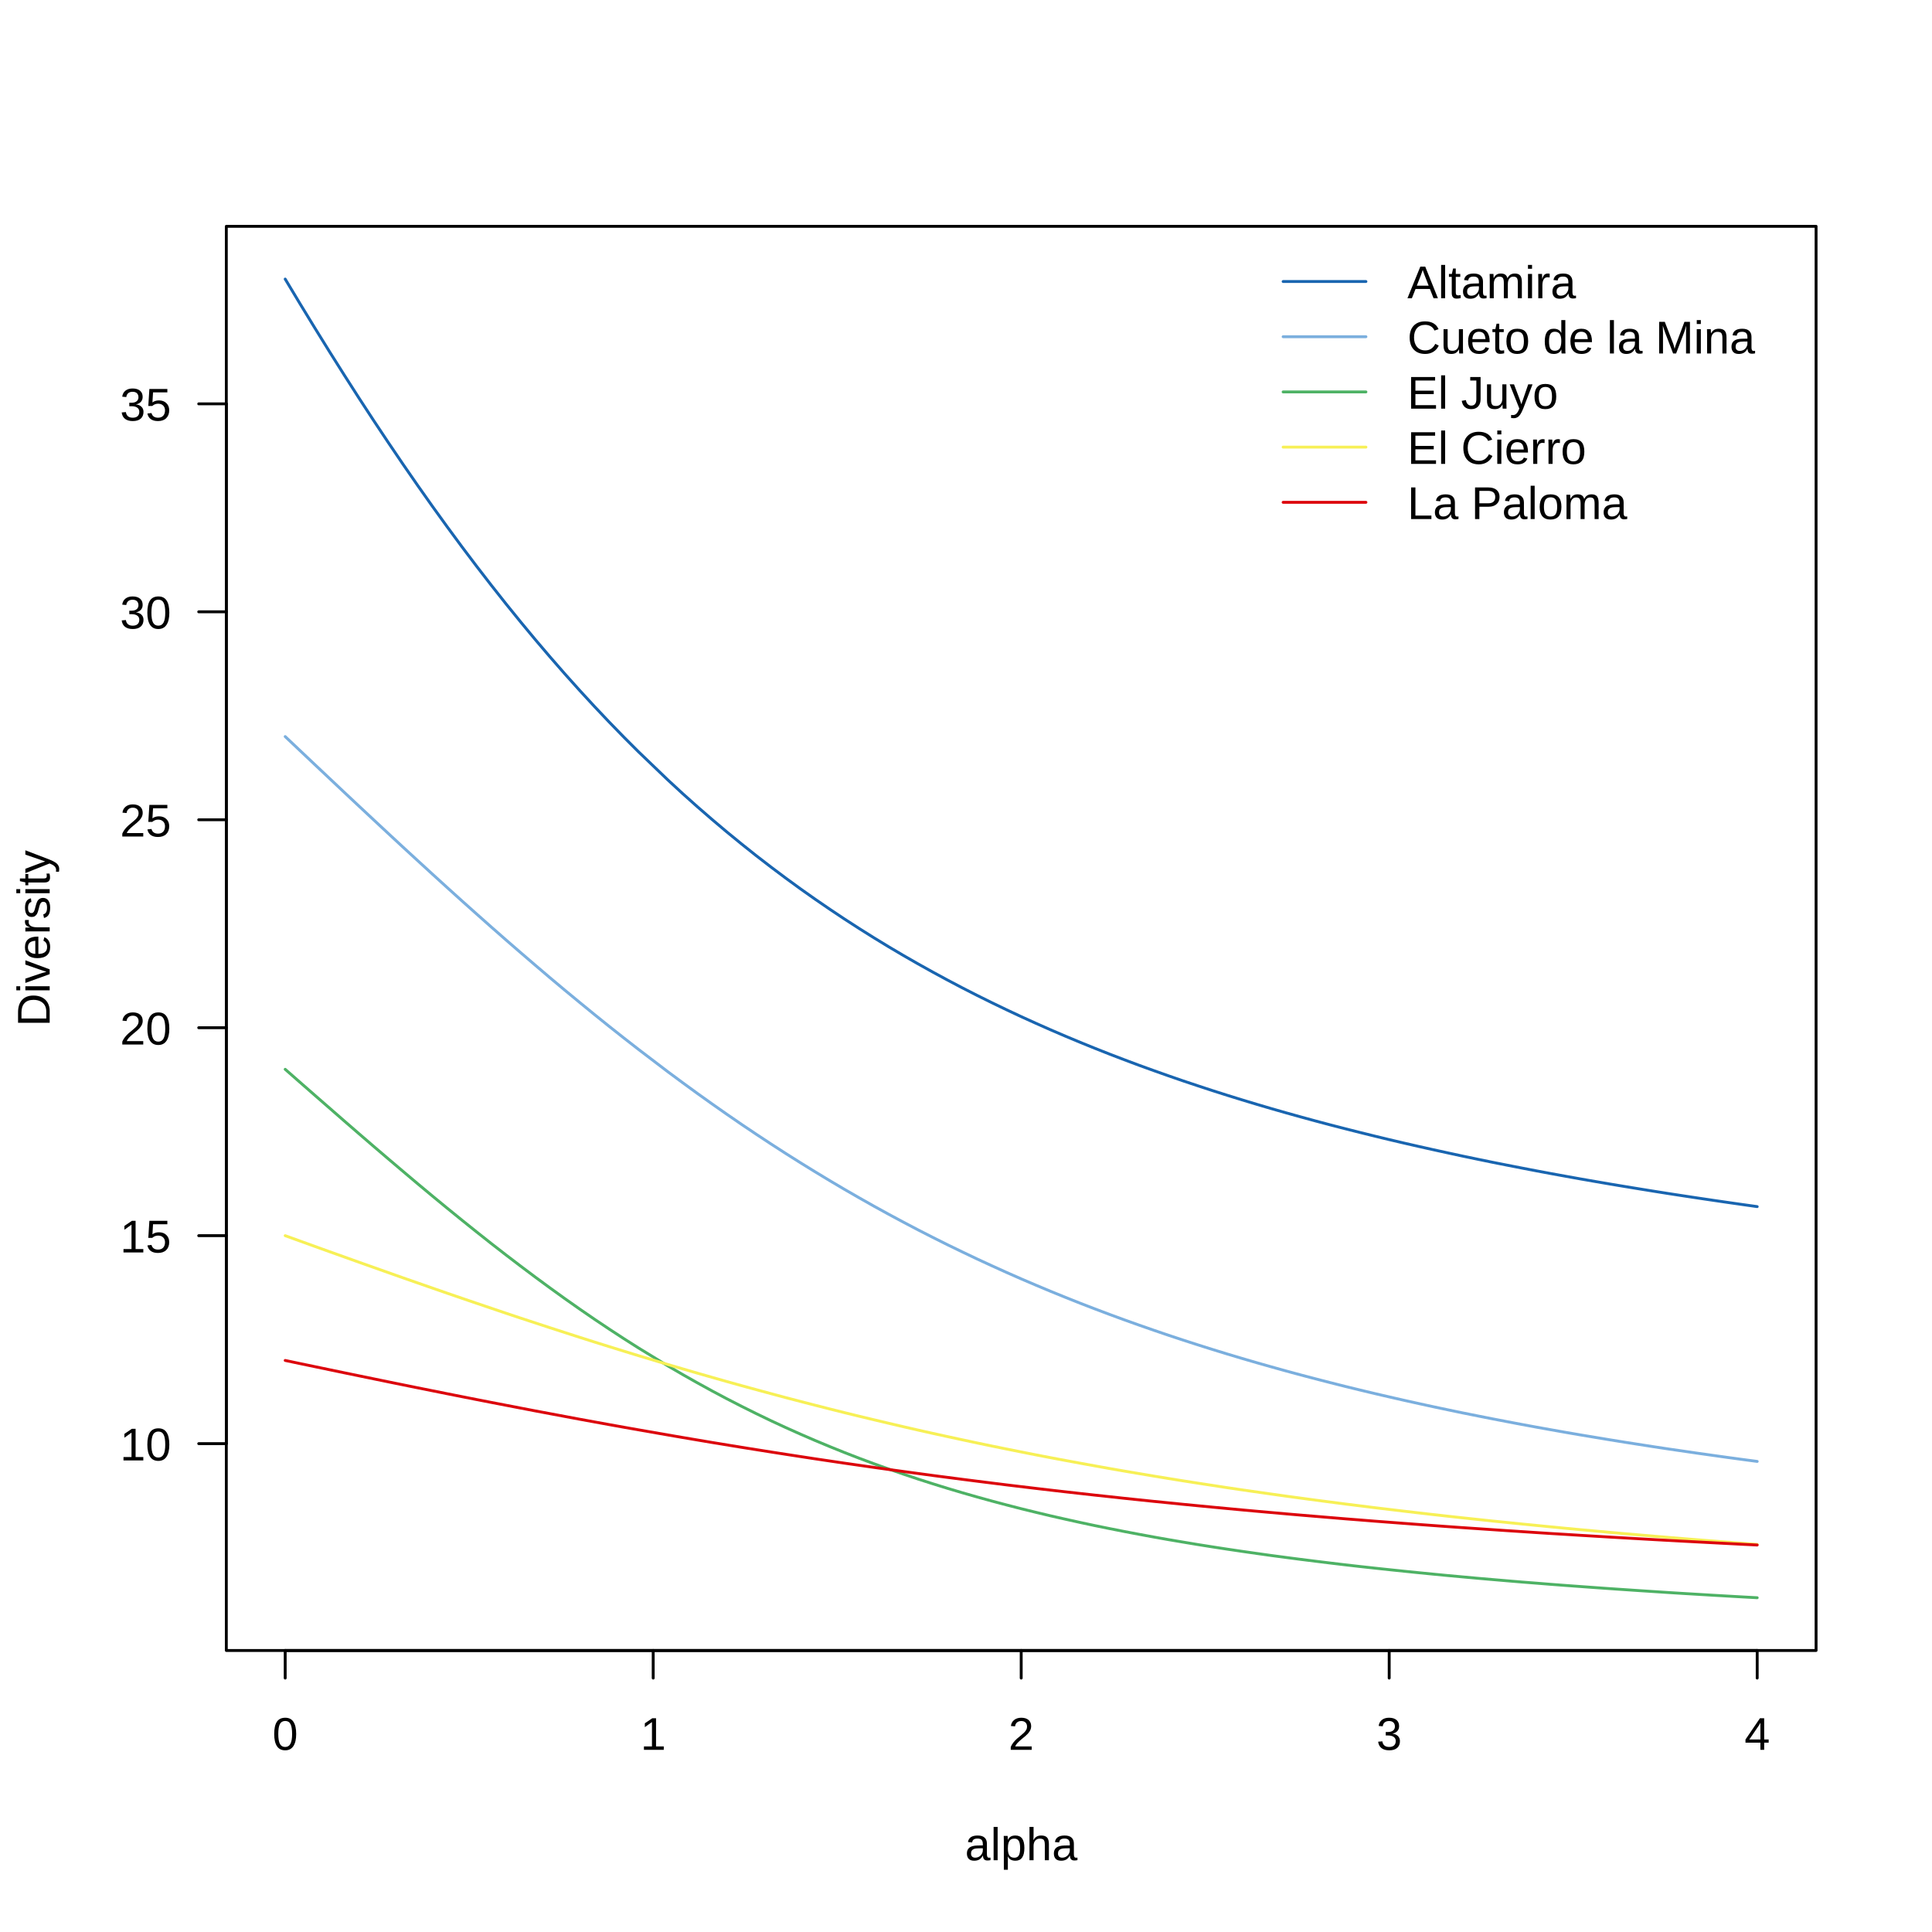
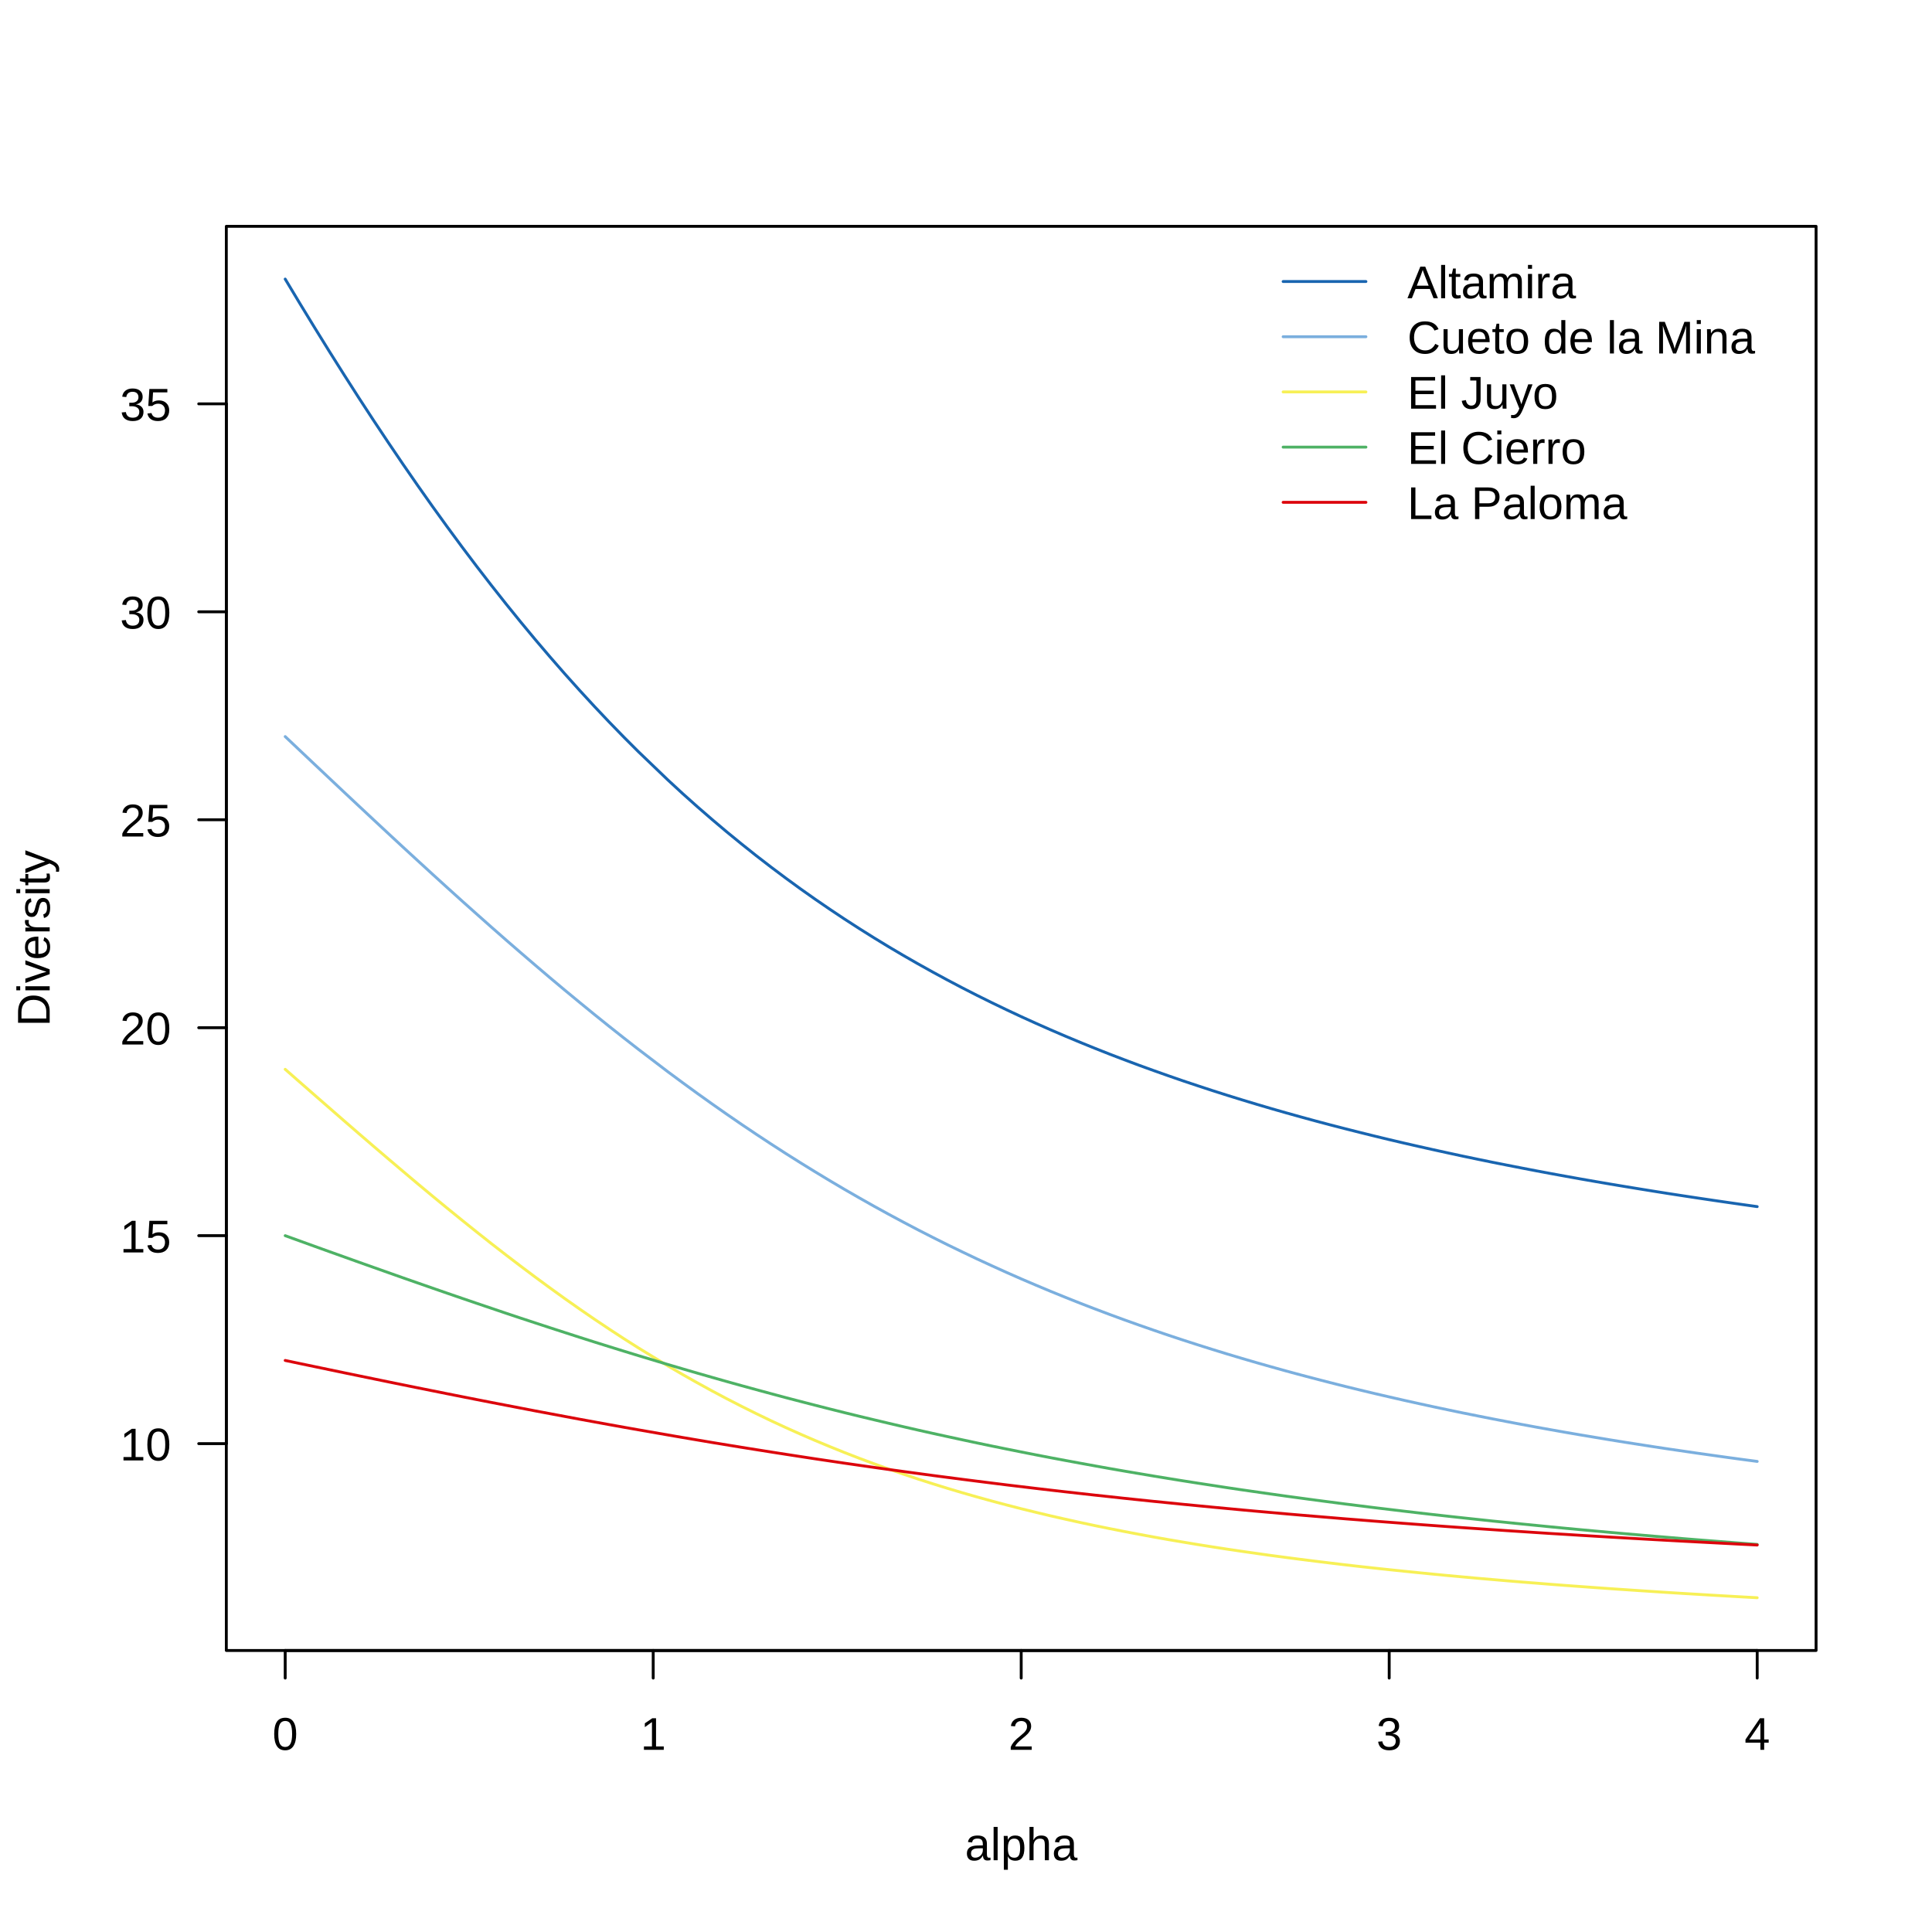
<svg xmlns="http://www.w3.org/2000/svg" class="svglite" width="504.00pt" height="504.00pt" viewBox="0 0 504.00 504.00">
  <defs>
    <style type="text/css">
    .svglite line, .svglite polyline, .svglite polygon, .svglite path, .svglite rect, .svglite circle {
      fill: none;
      stroke: #000000;
      stroke-linecap: round;
      stroke-linejoin: round;
      stroke-miterlimit: 10.00;
    }
    .svglite text {
      white-space: pre;
    }
  </style>
  </defs>
  <rect width="100%" height="100%" style="stroke: none; fill: #FFFFFF;" />
  <defs>
    <clipPath id="cpMC4wMHw1MDQuMDB8MC4wMHw1MDQuMDA=">
      <rect x="0.00" y="0.00" width="504.00" height="504.00" />
    </clipPath>
  </defs>
  <g clip-path="url(#cpMC4wMHw1MDQuMDB8MC4wMHw1MDQuMDA=)">
</g>
  <defs>
    <clipPath id="cpNTkuMDR8NDczLjc2fDU5LjA0fDQzMC41Ng==">
      <rect x="59.04" y="59.04" width="414.72" height="371.52" />
    </clipPath>
  </defs>
  <g clip-path="url(#cpNTkuMDR8NDczLjc2fDU5LjA0fDQzMC41Ng==)">
    <polyline points="74.40,72.80 78.24,79.19 82.08,85.48 85.92,91.68 89.76,97.77 93.60,103.77 97.44,109.65 101.28,115.42 105.12,121.09 108.96,126.64 112.80,132.08 116.64,137.40 120.48,142.61 124.32,147.70 128.16,152.67 132.00,157.53 135.84,162.27 139.68,166.90 143.52,171.41 147.36,175.81 151.20,180.09 155.04,184.26 158.88,188.32 162.72,192.27 166.56,196.11 174.24,203.48 178.08,207.02 181.92,210.45 185.76,213.78 189.60,217.02 193.44,220.16 197.28,223.22 201.12,226.18 204.96,229.06 208.80,231.86 212.64,234.57 216.48,237.20 220.32,239.76 224.16,242.24 228.00,244.65 231.84,246.99 235.68,249.26 239.52,251.46 243.36,253.60 247.20,255.68 251.04,257.70 254.88,259.66 258.72,261.56 262.56,263.41 266.40,265.21 270.24,266.95 274.08,268.65 277.92,270.30 281.76,271.90 285.60,273.46 289.44,274.98 293.28,276.45 297.12,277.89 300.96,279.28 304.80,280.64 308.64,281.97 312.48,283.25 316.32,284.51 320.16,285.73 324.00,286.92 327.84,288.08 331.68,289.21 335.52,290.31 339.36,291.38 343.20,292.43 347.04,293.45 350.88,294.44 354.72,295.41 358.56,296.36 362.40,297.29 366.24,298.19 370.08,299.07 373.92,299.93 377.76,300.77 381.60,301.60 385.44,302.40 389.28,303.19 393.12,303.95 396.96,304.70 400.80,305.44 404.64,306.16 408.48,306.86 412.32,307.55 416.16,308.22 420.00,308.88 423.84,309.52 427.68,310.15 431.52,310.77 435.36,311.38 439.20,311.97 443.04,312.55 446.88,313.12 450.72,313.68 454.56,314.23 458.40,314.77 " style="stroke-width: 0.75; stroke: #1965B0;" />
    <polyline points="74.40,192.15 78.24,195.78 82.08,199.41 85.92,203.03 89.76,206.65 93.60,210.25 97.44,213.84 101.28,217.42 105.12,220.98 108.96,224.51 112.80,228.03 116.64,231.52 120.48,234.99 124.32,238.42 128.16,241.83 132.00,245.20 135.84,248.53 139.68,251.83 143.52,255.10 147.36,258.32 151.20,261.49 155.04,264.63 158.88,267.72 162.72,270.76 166.56,273.75 174.24,279.60 178.08,282.44 181.92,285.24 185.76,287.98 189.60,290.67 193.44,293.31 197.28,295.89 201.12,298.42 204.96,300.90 208.80,303.32 212.64,305.69 216.48,308.01 220.32,310.28 224.16,312.49 228.00,314.66 231.84,316.77 235.68,318.83 239.52,320.85 243.36,322.81 247.20,324.73 251.04,326.59 254.88,328.42 258.72,330.19 262.56,331.93 266.40,333.62 270.24,335.26 274.08,336.87 277.92,338.43 281.76,339.96 285.60,341.44 289.44,342.89 293.28,344.30 297.12,345.67 300.96,347.01 304.80,348.32 308.64,349.59 312.48,350.83 316.32,352.04 320.16,353.22 324.00,354.37 327.84,355.49 331.68,356.58 335.52,357.65 339.36,358.69 343.20,359.70 347.04,360.69 350.88,361.66 354.72,362.60 358.56,363.52 362.40,364.41 366.24,365.29 370.08,366.14 373.92,366.98 377.76,367.79 381.60,368.59 385.44,369.36 389.28,370.12 393.12,370.86 396.96,371.59 400.80,372.30 404.64,372.99 408.48,373.67 412.32,374.33 416.16,374.97 420.00,375.61 423.84,376.23 427.68,376.83 431.52,377.43 435.36,378.01 439.20,378.57 443.04,379.13 446.88,379.67 450.72,380.21 454.56,380.73 458.40,381.24 " style="stroke-width: 0.75; stroke: #7BAFDE;" />
-     <polyline points="74.40,278.95 78.24,282.32 82.08,285.68 85.92,289.03 89.76,292.38 93.60,295.71 97.44,299.02 101.28,302.30 105.12,305.56 108.96,308.80 112.80,312.00 116.64,315.16 120.48,318.28 124.32,321.36 128.16,324.40 132.00,327.38 135.84,330.31 139.68,333.19 143.52,336.01 147.36,338.78 151.20,341.48 155.04,344.12 158.88,346.69 162.72,349.20 166.56,351.64 174.24,356.33 178.08,358.57 181.92,360.74 185.76,362.85 189.60,364.89 193.44,366.86 197.28,368.77 201.12,370.62 204.96,372.40 208.80,374.12 212.64,375.78 216.48,377.38 220.32,378.93 224.16,380.42 228.00,381.85 231.84,383.23 235.68,384.56 239.52,385.85 243.36,387.08 247.20,388.27 251.04,389.41 254.88,390.51 258.72,391.57 262.56,392.59 266.40,393.58 270.24,394.52 274.08,395.44 277.92,396.31 281.76,397.16 285.60,397.98 289.44,398.76 293.28,399.52 297.12,400.25 300.96,400.96 304.80,401.64 308.64,402.29 312.48,402.93 316.32,403.54 320.16,404.13 324.00,404.70 327.84,405.25 331.68,405.79 335.52,406.30 339.36,406.80 343.20,407.28 347.04,407.75 350.88,408.21 354.72,408.65 358.56,409.07 362.40,409.48 366.24,409.88 370.08,410.27 373.92,410.65 377.76,411.02 381.60,411.37 385.44,411.72 389.28,412.05 393.12,412.38 396.96,412.70 400.80,413.00 404.64,413.31 408.48,413.60 412.32,413.88 416.16,414.16 420.00,414.43 423.84,414.69 427.68,414.95 431.52,415.20 435.36,415.45 439.20,415.69 443.04,415.92 446.88,416.15 450.72,416.37 454.56,416.59 458.40,416.80 " style="stroke-width: 0.75; stroke: #4EB265;" />
-     <polyline points="74.40,322.35 78.24,323.74 82.08,325.13 85.92,326.51 89.76,327.88 93.60,329.26 97.44,330.62 101.28,331.98 105.12,333.34 108.96,334.68 112.80,336.02 116.64,337.35 120.48,338.67 124.32,339.98 128.16,341.28 132.00,342.58 135.84,343.86 139.68,345.12 143.52,346.38 147.36,347.62 151.20,348.86 155.04,350.08 158.88,351.28 162.72,352.47 166.56,353.65 174.24,355.96 178.08,357.09 181.92,358.21 185.76,359.31 189.60,360.40 193.44,361.47 197.28,362.52 201.12,363.56 204.96,364.59 208.80,365.59 212.64,366.58 216.48,367.56 220.32,368.52 224.16,369.46 228.00,370.38 231.84,371.29 235.68,372.19 239.52,373.07 243.36,373.93 247.20,374.77 251.04,375.60 254.88,376.42 258.72,377.22 262.56,378.00 266.40,378.77 270.24,379.53 274.08,380.27 277.92,380.99 281.76,381.70 285.60,382.40 289.44,383.09 293.28,383.76 297.12,384.41 300.96,385.06 304.80,385.69 308.64,386.31 312.48,386.91 316.32,387.50 320.16,388.09 324.00,388.66 327.84,389.21 331.68,389.76 335.52,390.30 339.36,390.82 343.20,391.34 347.04,391.84 350.88,392.34 354.72,392.82 358.56,393.30 362.40,393.76 366.24,394.22 370.08,394.67 373.92,395.11 377.76,395.54 381.60,395.96 385.44,396.37 389.28,396.78 393.12,397.17 396.96,397.56 400.80,397.94 404.64,398.32 408.48,398.69 412.32,399.05 416.16,399.40 420.00,399.75 423.84,400.09 427.68,400.42 431.52,400.75 435.36,401.07 439.20,401.39 443.04,401.70 446.88,402.00 450.72,402.30 454.56,402.60 458.40,402.89 " style="stroke-width: 0.75; stroke: #F7F056;" />
+     <polyline points="74.40,278.95 78.24,282.32 82.08,285.68 85.92,289.03 89.76,292.38 93.60,295.71 97.44,299.02 101.28,302.30 105.12,305.56 108.96,308.80 112.80,312.00 116.64,315.16 120.48,318.28 124.32,321.36 128.16,324.40 132.00,327.38 135.84,330.31 139.68,333.19 143.52,336.01 147.36,338.78 151.20,341.48 155.04,344.12 158.88,346.69 162.72,349.20 166.56,351.64 174.24,356.33 178.08,358.57 181.92,360.74 185.76,362.85 189.60,364.89 193.44,366.86 197.28,368.77 201.12,370.62 204.96,372.40 208.80,374.12 212.64,375.78 216.48,377.38 220.32,378.93 224.16,380.42 228.00,381.85 231.84,383.23 235.68,384.56 239.52,385.85 243.36,387.08 247.20,388.27 251.04,389.41 254.88,390.51 258.72,391.57 262.56,392.59 266.40,393.58 270.24,394.52 274.08,395.44 277.92,396.31 281.76,397.16 285.60,397.98 289.44,398.76 293.28,399.52 297.12,400.25 300.96,400.96 304.80,401.64 308.64,402.29 312.48,402.93 316.32,403.54 320.16,404.13 324.00,404.70 327.84,405.25 331.68,405.79 335.52,406.30 339.36,406.80 343.20,407.28 347.04,407.75 350.88,408.21 354.72,408.65 358.56,409.07 362.40,409.48 366.24,409.88 370.08,410.27 373.92,410.65 377.76,411.02 381.60,411.37 385.44,411.72 389.28,412.05 393.12,412.38 396.96,412.70 400.80,413.00 404.64,413.31 408.48,413.60 412.32,413.88 416.16,414.16 420.00,414.43 423.84,414.69 427.68,414.95 431.52,415.20 435.36,415.45 439.20,415.69 443.04,415.92 446.88,416.15 450.72,416.37 454.56,416.59 458.40,416.80 " style="stroke-width: 0.75; stroke: #F7F056;" />
+     <polyline points="74.40,322.35 78.24,323.74 82.08,325.13 85.92,326.51 89.76,327.88 93.60,329.26 97.44,330.62 101.28,331.98 105.12,333.34 108.96,334.68 112.80,336.02 116.64,337.35 120.48,338.67 124.32,339.98 128.16,341.28 132.00,342.58 135.84,343.86 139.68,345.12 143.52,346.38 147.36,347.62 151.20,348.86 155.04,350.08 158.88,351.28 162.72,352.47 166.56,353.65 174.24,355.96 178.08,357.09 181.92,358.21 185.76,359.31 189.60,360.40 193.44,361.47 197.28,362.52 201.12,363.56 204.96,364.59 208.80,365.59 212.64,366.58 216.48,367.56 220.32,368.52 224.16,369.46 228.00,370.38 231.84,371.29 235.68,372.19 239.52,373.07 243.36,373.93 247.20,374.77 251.04,375.60 254.88,376.42 258.72,377.22 262.56,378.00 266.40,378.77 270.24,379.53 274.08,380.27 277.92,380.99 281.76,381.70 285.60,382.40 289.44,383.09 293.28,383.76 297.12,384.41 300.96,385.06 304.80,385.69 308.64,386.31 312.48,386.91 316.32,387.50 320.16,388.09 324.00,388.66 327.84,389.21 331.68,389.76 335.52,390.30 339.36,390.82 343.20,391.34 347.04,391.84 350.88,392.34 354.72,392.82 358.56,393.30 362.40,393.76 366.24,394.22 370.08,394.67 373.92,395.11 377.76,395.54 381.60,395.96 385.44,396.37 389.28,396.78 393.12,397.17 396.96,397.56 400.80,397.94 404.64,398.32 408.48,398.69 412.32,399.05 416.16,399.40 420.00,399.75 423.84,400.09 427.68,400.42 431.52,400.75 435.36,401.07 439.20,401.39 443.04,401.70 446.88,402.00 450.72,402.30 454.56,402.60 458.40,402.89 " style="stroke-width: 0.75; stroke: #4EB265;" />
    <polyline points="74.40,354.90 78.24,355.71 82.08,356.51 85.92,357.31 89.76,358.11 93.60,358.90 97.44,359.69 101.28,360.48 105.12,361.26 108.96,362.04 112.80,362.81 116.64,363.58 120.48,364.34 124.32,365.10 128.16,365.85 132.00,366.59 135.84,367.33 139.68,368.07 143.52,368.79 147.36,369.51 151.20,370.23 155.04,370.93 158.88,371.63 162.72,372.32 166.56,373.00 174.24,374.34 178.08,375.00 181.92,375.65 185.76,376.30 189.60,376.93 193.44,377.56 197.28,378.17 201.12,378.78 204.96,379.38 208.80,379.97 212.64,380.56 216.48,381.13 220.32,381.70 224.16,382.25 228.00,382.80 231.84,383.34 235.68,383.87 239.52,384.39 243.36,384.91 247.20,385.41 251.04,385.91 254.88,386.40 258.72,386.88 262.56,387.36 266.40,387.82 270.24,388.28 274.08,388.73 277.92,389.17 281.76,389.60 285.60,390.03 289.44,390.44 293.28,390.86 297.12,391.26 300.96,391.66 304.80,392.04 308.64,392.43 312.48,392.80 316.32,393.17 320.16,393.53 324.00,393.89 327.84,394.24 331.68,394.58 335.52,394.92 339.36,395.25 343.20,395.57 347.04,395.89 350.88,396.21 354.72,396.51 358.56,396.82 362.40,397.11 366.24,397.40 370.08,397.69 373.92,397.97 377.76,398.25 381.60,398.52 385.44,398.78 389.28,399.04 393.12,399.30 396.96,399.55 400.80,399.80 404.64,400.05 408.48,400.28 412.32,400.52 416.16,400.75 420.00,400.98 423.84,401.20 427.68,401.42 431.52,401.64 435.36,401.85 439.20,402.06 443.04,402.26 446.88,402.46 450.72,402.66 454.56,402.86 458.40,403.05 " style="stroke-width: 0.75; stroke: #DC050C;" />
  </g>
  <g clip-path="url(#cpMC4wMHw1MDQuMDB8MC4wMHw1MDQuMDA=)">
    <line x1="74.40" y1="430.56" x2="458.40" y2="430.56" style="stroke-width: 0.75;" />
    <line x1="74.40" y1="430.56" x2="74.40" y2="437.76" style="stroke-width: 0.75;" />
    <line x1="170.40" y1="430.56" x2="170.40" y2="437.76" style="stroke-width: 0.75;" />
    <line x1="266.40" y1="430.56" x2="266.40" y2="437.76" style="stroke-width: 0.75;" />
    <line x1="362.40" y1="430.56" x2="362.40" y2="437.76" style="stroke-width: 0.75;" />
    <line x1="458.40" y1="430.56" x2="458.40" y2="437.76" style="stroke-width: 0.75;" />
    <text x="74.40" y="456.48" text-anchor="middle" style="font-size: 12.00px; font-family: &quot;Arial&quot;;" textLength="7.64px" lengthAdjust="spacingAndGlyphs">0</text>
    <text x="170.40" y="456.48" text-anchor="middle" style="font-size: 12.00px; font-family: &quot;Arial&quot;;" textLength="7.64px" lengthAdjust="spacingAndGlyphs">1</text>
    <text x="266.40" y="456.48" text-anchor="middle" style="font-size: 12.00px; font-family: &quot;Arial&quot;;" textLength="7.64px" lengthAdjust="spacingAndGlyphs">2</text>
    <text x="362.40" y="456.48" text-anchor="middle" style="font-size: 12.00px; font-family: &quot;Arial&quot;;" textLength="7.64px" lengthAdjust="spacingAndGlyphs">3</text>
    <text x="458.40" y="456.48" text-anchor="middle" style="font-size: 12.00px; font-family: &quot;Arial&quot;;" textLength="7.64px" lengthAdjust="spacingAndGlyphs">4</text>
    <line x1="59.04" y1="376.60" x2="59.04" y2="105.35" style="stroke-width: 0.75;" />
    <line x1="59.04" y1="376.60" x2="51.84" y2="376.60" style="stroke-width: 0.75;" />
    <line x1="59.04" y1="322.35" x2="51.84" y2="322.35" style="stroke-width: 0.75;" />
    <line x1="59.04" y1="268.10" x2="51.84" y2="268.10" style="stroke-width: 0.75;" />
    <line x1="59.04" y1="213.85" x2="51.84" y2="213.85" style="stroke-width: 0.75;" />
    <line x1="59.04" y1="159.60" x2="51.84" y2="159.60" style="stroke-width: 0.75;" />
    <line x1="59.04" y1="105.35" x2="51.84" y2="105.35" style="stroke-width: 0.75;" />
    <text x="44.64" y="380.98" text-anchor="end" style="font-size: 12.00px; font-family: &quot;Arial&quot;;" textLength="15.28px" lengthAdjust="spacingAndGlyphs">10</text>
    <text x="44.64" y="326.73" text-anchor="end" style="font-size: 12.00px; font-family: &quot;Arial&quot;;" textLength="15.28px" lengthAdjust="spacingAndGlyphs">15</text>
    <text x="44.64" y="272.48" text-anchor="end" style="font-size: 12.00px; font-family: &quot;Arial&quot;;" textLength="15.28px" lengthAdjust="spacingAndGlyphs">20</text>
    <text x="44.64" y="218.22" text-anchor="end" style="font-size: 12.00px; font-family: &quot;Arial&quot;;" textLength="15.28px" lengthAdjust="spacingAndGlyphs">25</text>
    <text x="44.64" y="163.97" text-anchor="end" style="font-size: 12.00px; font-family: &quot;Arial&quot;;" textLength="15.28px" lengthAdjust="spacingAndGlyphs">30</text>
    <text x="44.64" y="109.72" text-anchor="end" style="font-size: 12.00px; font-family: &quot;Arial&quot;;" textLength="15.28px" lengthAdjust="spacingAndGlyphs">35</text>
    <polygon points="59.04,430.56 473.76,430.56 473.76,59.04 59.04,59.04 " style="stroke-width: 0.75;" />
    <text x="266.40" y="485.28" text-anchor="middle" style="font-size: 12.00px; font-family: &quot;Arial&quot;;" textLength="33.28px" lengthAdjust="spacingAndGlyphs">alpha</text>
    <text transform="translate(12.96,244.80) rotate(-90)" text-anchor="middle" style="font-size: 12.00px; font-family: &quot;Arial&quot;;" textLength="53.41px" lengthAdjust="spacingAndGlyphs">Diversity</text>
  </g>
  <g clip-path="url(#cpNTkuMDR8NDczLjc2fDU5LjA0fDQzMC41Ng==)">
    <line x1="334.73" y1="73.44" x2="356.33" y2="73.44" style="stroke-width: 0.75; stroke: #1965B0;" />
    <line x1="334.73" y1="87.84" x2="356.33" y2="87.84" style="stroke-width: 0.75; stroke: #7BAFDE;" />
-     <line x1="334.73" y1="102.24" x2="356.33" y2="102.24" style="stroke-width: 0.75; stroke: #4EB265;" />
-     <line x1="334.73" y1="116.64" x2="356.33" y2="116.64" style="stroke-width: 0.75; stroke: #F7F056;" />
+     <line x1="334.73" y1="102.24" x2="356.33" y2="102.24" style="stroke-width: 0.75; stroke: #F7F056;" />
+     <line x1="334.73" y1="116.64" x2="356.33" y2="116.64" style="stroke-width: 0.75; stroke: #4EB265;" />
    <line x1="334.73" y1="131.04" x2="356.33" y2="131.04" style="stroke-width: 0.75; stroke: #DC050C;" />
    <text x="367.13" y="77.81" style="font-size: 12.00px; font-family: &quot;Arial&quot;;" textLength="50.93px" lengthAdjust="spacingAndGlyphs">Altamira</text>
    <text x="367.13" y="92.21" style="font-size: 12.00px; font-family: &quot;Arial&quot;;" textLength="101.23px" lengthAdjust="spacingAndGlyphs">Cueto de la Mina</text>
    <text x="367.13" y="106.61" style="font-size: 12.00px; font-family: &quot;Arial&quot;;" textLength="40.33px" lengthAdjust="spacingAndGlyphs">El Juyo</text>
    <text x="367.13" y="121.01" style="font-size: 12.00px; font-family: &quot;Arial&quot;;" textLength="50.57px" lengthAdjust="spacingAndGlyphs">El Cierro</text>
    <text x="367.13" y="135.41" style="font-size: 12.00px; font-family: &quot;Arial&quot;;" textLength="61.65px" lengthAdjust="spacingAndGlyphs">La Paloma</text>
  </g>
</svg>
